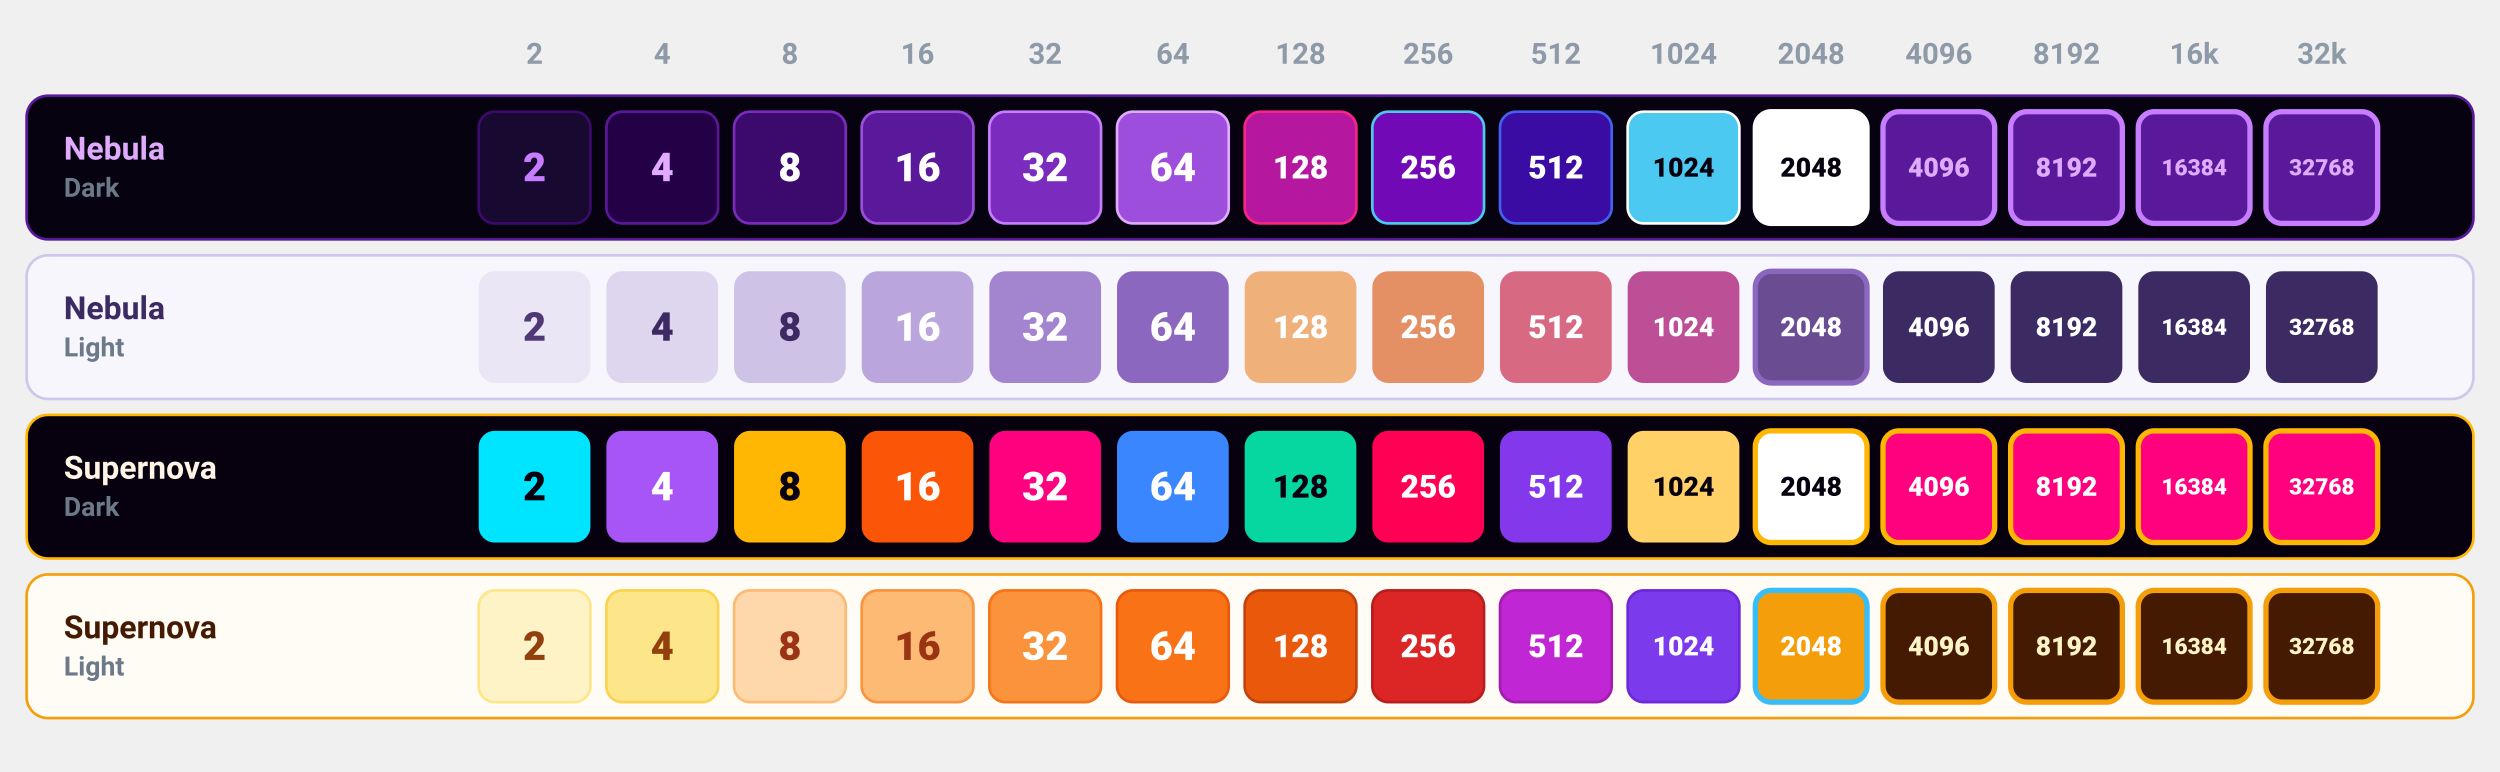
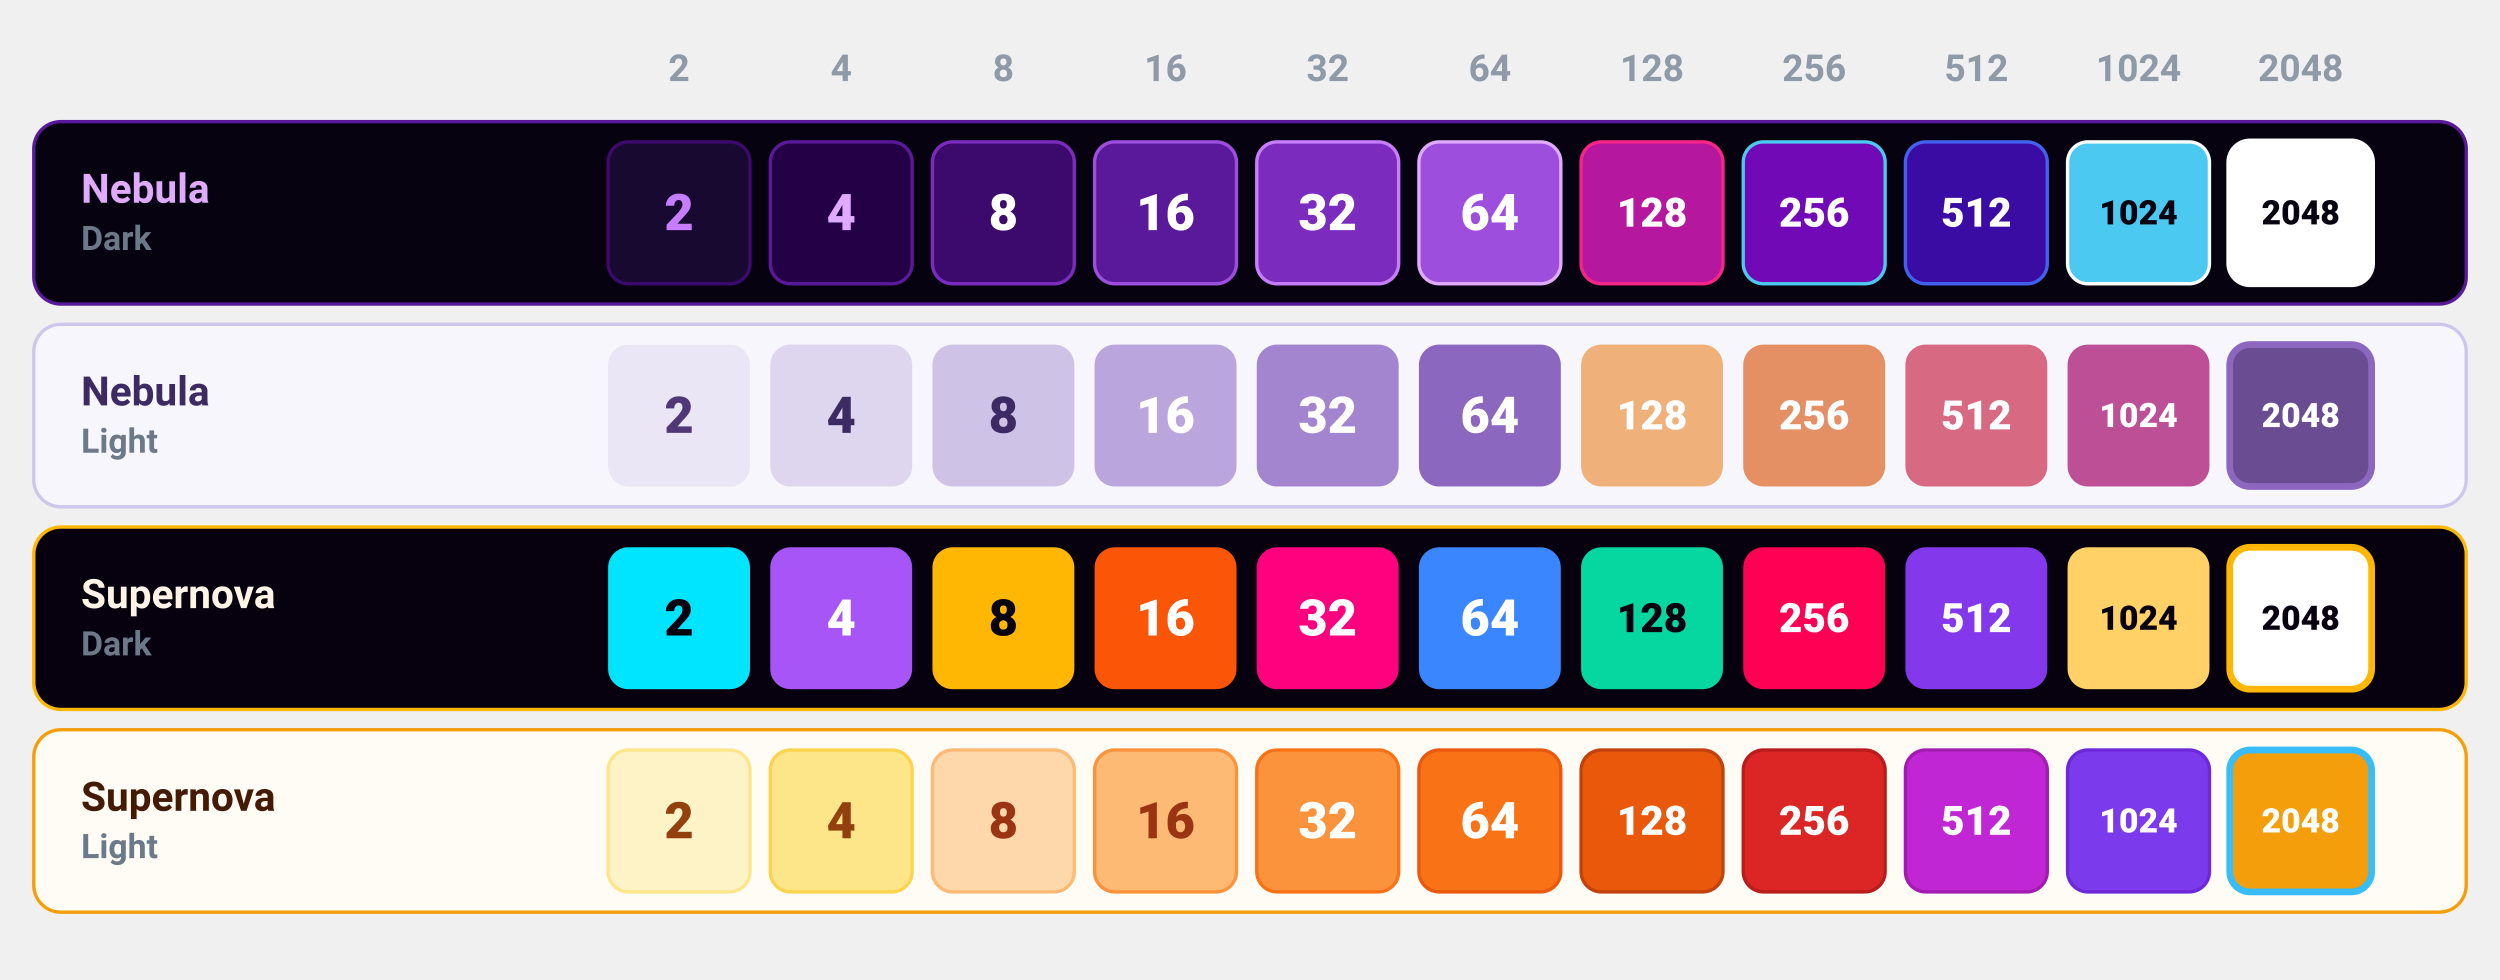
- <svg xmlns="http://www.w3.org/2000/svg" viewBox="0 0 940 290" width="100%" height="100%" style="background:#0a0c0e; font-family:-apple-system, BlinkMacSystemFont, 'Segoe UI', Roboto, sans-serif;">
+ <svg xmlns="http://www.w3.org/2000/svg" viewBox="0 0 740 290" width="100%" height="100%" style="background:#0a0c0e; font-family:-apple-system, BlinkMacSystemFont, 'Segoe UI', Roboto, sans-serif;">
  <style>
    .hdr { fill:#8e9aa8; font-size:11px; font-weight:700; text-anchor:middle; }
    .lbl { font-size:12px; font-weight:700; }
    .sub { font-size:10px; font-weight:600; fill:#6c7989; }
    .val { font-weight:800; text-anchor:middle; dominant-baseline:central; }
-     .v2 { font-size:15px; } .v3 { font-size:12px; } .v4 { font-size:10px; } .v5 { font-size:8.5px; }
+     .v2 { font-size:15px; } .v3 { font-size:12px; } .v4 { font-size:10px; }
  </style>
  <g transform="translate(180, 24)">
    <text x="21" class="hdr">2</text>
    <text x="69" class="hdr">4</text>
    <text x="117" class="hdr">8</text>
    <text x="165" class="hdr">16</text>
    <text x="213" class="hdr">32</text>
    <text x="261" class="hdr">64</text>
    <text x="309" class="hdr">128</text>
    <text x="357" class="hdr">256</text>
    <text x="405" class="hdr">512</text>
    <text x="453" class="hdr">1024</text>
    <text x="501" class="hdr">2048</text>
-     <text x="549" class="hdr">4096</text>
-     <text x="597" class="hdr">8192</text>
-     <text x="645" class="hdr">16k</text>
-     <text x="693" class="hdr">32k</text>
  </g>
  <g transform="translate(10, 36)">
-     <rect width="920" height="54" rx="8" fill="#06020f" stroke="#5a189a" stroke-width="1" />
+     <rect width="720" height="54" rx="8" fill="#06020f" stroke="#5a189a" stroke-width="1" />
    <text x="14" y="24" fill="#e0aaff" class="lbl">Nebula</text>
    <text x="14" y="38" class="sub">Dark</text>
    <g transform="translate(170, 6)">
      <rect x="0" width="42" height="42" rx="6" fill="#180930" stroke="#3c096c" />
      <text x="21" y="21" fill="#c77dff" class="val v2">2</text>
      <rect x="48" width="42" height="42" rx="6" fill="#240046" stroke="#5a189a" />
      <text x="69" y="21" fill="#e0aaff" class="val v2">4</text>
      <rect x="96" width="42" height="42" rx="6" fill="#3c096c" stroke="#7b2cbf" />
      <text x="117" y="21" fill="#ffffff" class="val v2">8</text>
      <rect x="144" width="42" height="42" rx="6" fill="#5a189a" stroke="#9d4edd" />
      <text x="165" y="21" fill="#ffffff" class="val v2">16</text>
      <rect x="192" width="42" height="42" rx="6" fill="#7b2cbf" stroke="#c77dff" />
      <text x="213" y="21" fill="#ffffff" class="val v2">32</text>
      <rect x="240" width="42" height="42" rx="6" fill="#9d4edd" stroke="#e0aaff" />
      <text x="261" y="21" fill="#ffffff" class="val v2">64</text>
      <rect x="288" width="42" height="42" rx="6" fill="#b5179e" stroke="#f72585" />
      <text x="309" y="21" fill="#ffffff" class="val v3">128</text>
      <rect x="336" width="42" height="42" rx="6" fill="#7209b7" stroke="#4cc9f0" />
      <text x="357" y="21" fill="#ffffff" class="val v3">256</text>
      <rect x="384" width="42" height="42" rx="6" fill="#3a0ca3" stroke="#4361ee" />
      <text x="405" y="21" fill="#ffffff" class="val v3">512</text>
      <rect x="432" width="42" height="42" rx="6" fill="#4cc9f0" stroke="#ffffff" />
      <text x="453" y="21" fill="#06020f" class="val v4">1024</text>
      <rect x="480" width="42" height="42" rx="6" fill="#ffffff" stroke="#ffffff" stroke-width="2" />
      <text x="501" y="21" fill="#06020f" class="val v4">2048</text>
-       <rect x="528" width="42" height="42" rx="6" fill="#5a189a" stroke="#c77dff" stroke-width="2" />
-       <text x="549" y="21" fill="#e0aaff" class="val v4">4096</text>
-       <rect x="576" width="42" height="42" rx="6" fill="#5a189a" stroke="#c77dff" stroke-width="2" />
-       <text x="597" y="21" fill="#e0aaff" class="val v4">8192</text>
-       <rect x="624" width="42" height="42" rx="6" fill="#5a189a" stroke="#c77dff" stroke-width="2" />
-       <text x="645" y="21" fill="#e0aaff" class="val v5">16384</text>
-       <rect x="672" width="42" height="42" rx="6" fill="#5a189a" stroke="#c77dff" stroke-width="2" />
-       <text x="693" y="21" fill="#e0aaff" class="val v5">32768</text>
    </g>
  </g>
  <g transform="translate(10, 96)">
-     <rect width="920" height="54" rx="8" fill="#f7f6fc" stroke="#cec7eb" stroke-width="1" />
+     <rect width="720" height="54" rx="8" fill="#f7f6fc" stroke="#cec7eb" stroke-width="1" />
    <text x="14" y="24" fill="#3c2a63" class="lbl">Nebula</text>
    <text x="14" y="38" class="sub">Light</text>
    <g transform="translate(170, 6)">
      <rect x="0" width="42" height="42" rx="6" fill="#eae6f5" />
      <text x="21" y="21" fill="#503775" class="val v2">2</text>
      <rect x="48" width="42" height="42" rx="6" fill="#ddd6ee" />
      <text x="69" y="21" fill="#3c2a63" class="val v2">4</text>
      <rect x="96" width="42" height="42" rx="6" fill="#cec2e7" />
      <text x="117" y="21" fill="#3c2a63" class="val v2">8</text>
      <rect x="144" width="42" height="42" rx="6" fill="#baa6dd" />
      <text x="165" y="21" fill="#ffffff" class="val v2">16</text>
      <rect x="192" width="42" height="42" rx="6" fill="#a385cf" />
      <text x="213" y="21" fill="#ffffff" class="val v2">32</text>
      <rect x="240" width="42" height="42" rx="6" fill="#8c67c0" />
      <text x="261" y="21" fill="#ffffff" class="val v2">64</text>
      <rect x="288" width="42" height="42" rx="6" fill="#efb07a" />
      <text x="309" y="21" fill="#ffffff" class="val v3">128</text>
      <rect x="336" width="42" height="42" rx="6" fill="#e58f65" />
      <text x="357" y="21" fill="#ffffff" class="val v3">256</text>
      <rect x="384" width="42" height="42" rx="6" fill="#d76a82" />
      <text x="405" y="21" fill="#ffffff" class="val v3">512</text>
      <rect x="432" width="42" height="42" rx="6" fill="#bd4f97" />
      <text x="453" y="21" fill="#ffffff" class="val v4">1024</text>
      <rect x="480" width="42" height="42" rx="6" fill="#6a4c93" stroke="#8c67c0" stroke-width="2" />
      <text x="501" y="21" fill="#ffffff" class="val v4">2048</text>
-       <rect x="528" width="42" height="42" rx="6" fill="#3c2a63" />
-       <text x="549" y="21" fill="#ffffff" class="val v4">4096</text>
-       <rect x="576" width="42" height="42" rx="6" fill="#3c2a63" />
-       <text x="597" y="21" fill="#ffffff" class="val v4">8192</text>
-       <rect x="624" width="42" height="42" rx="6" fill="#3c2a63" />
-       <text x="645" y="21" fill="#ffffff" class="val v5">16384</text>
-       <rect x="672" width="42" height="42" rx="6" fill="#3c2a63" />
-       <text x="693" y="21" fill="#ffffff" class="val v5">32768</text>
    </g>
  </g>
  <g transform="translate(10, 156)">
-     <rect width="920" height="54" rx="8" fill="#07010f" stroke="#ffb703" stroke-width="1" />
+     <rect width="720" height="54" rx="8" fill="#07010f" stroke="#ffb703" stroke-width="1" />
    <text x="14" y="24" fill="#fff4e6" class="lbl">Supernova</text>
    <text x="14" y="38" class="sub">Dark</text>
    <g transform="translate(170, 6)">
      <rect x="0" width="42" height="42" rx="6" fill="#00e5ff" />
      <text x="21" y="21" fill="#07010f" class="val v2">2</text>
      <rect x="48" width="42" height="42" rx="6" fill="#a855f7" />
      <text x="69" y="21" fill="#ffffff" class="val v2">4</text>
      <rect x="96" width="42" height="42" rx="6" fill="#ffb703" />
      <text x="117" y="21" fill="#07010f" class="val v2">8</text>
      <rect x="144" width="42" height="42" rx="6" fill="#fb5607" />
      <text x="165" y="21" fill="#ffffff" class="val v2">16</text>
      <rect x="192" width="42" height="42" rx="6" fill="#ff007f" />
      <text x="213" y="21" fill="#ffffff" class="val v2">32</text>
      <rect x="240" width="42" height="42" rx="6" fill="#3a86ff" />
      <text x="261" y="21" fill="#ffffff" class="val v2">64</text>
      <rect x="288" width="42" height="42" rx="6" fill="#06d6a0" />
      <text x="309" y="21" fill="#07010f" class="val v3">128</text>
      <rect x="336" width="42" height="42" rx="6" fill="#ff0054" />
      <text x="357" y="21" fill="#ffffff" class="val v3">256</text>
      <rect x="384" width="42" height="42" rx="6" fill="#8338ec" />
      <text x="405" y="21" fill="#ffffff" class="val v3">512</text>
      <rect x="432" width="42" height="42" rx="6" fill="#ffd166" />
      <text x="453" y="21" fill="#07010f" class="val v4">1024</text>
      <rect x="480" width="42" height="42" rx="6" fill="#ffffff" stroke="#ffb703" stroke-width="2" />
      <text x="501" y="21" fill="#07010f" class="val v4">2048</text>
-       <rect x="528" width="42" height="42" rx="6" fill="#ff007f" stroke="#ffb703" stroke-width="2" />
-       <text x="549" y="21" fill="#ffffff" class="val v4">4096</text>
-       <rect x="576" width="42" height="42" rx="6" fill="#ff007f" stroke="#ffb703" stroke-width="2" />
-       <text x="597" y="21" fill="#ffffff" class="val v4">8192</text>
-       <rect x="624" width="42" height="42" rx="6" fill="#ff007f" stroke="#ffb703" stroke-width="2" />
-       <text x="645" y="21" fill="#ffffff" class="val v5">16384</text>
-       <rect x="672" width="42" height="42" rx="6" fill="#ff007f" stroke="#ffb703" stroke-width="2" />
-       <text x="693" y="21" fill="#ffffff" class="val v5">32768</text>
    </g>
  </g>
  <g transform="translate(10, 216)">
-     <rect width="920" height="54" rx="8" fill="#fffcf5" stroke="#f59e0b" stroke-width="1" />
+     <rect width="720" height="54" rx="8" fill="#fffcf5" stroke="#f59e0b" stroke-width="1" />
    <text x="14" y="24" fill="#451a03" class="lbl">Supernova</text>
    <text x="14" y="38" class="sub">Light</text>
    <g transform="translate(170, 6)">
      <rect x="0" width="42" height="42" rx="6" fill="#fef3c7" stroke="#fde68a" />
      <text x="21" y="21" fill="#92400e" class="val v2">2</text>
      <rect x="48" width="42" height="42" rx="6" fill="#fde68a" stroke="#fcd34d" />
      <text x="69" y="21" fill="#92400e" class="val v2">4</text>
      <rect x="96" width="42" height="42" rx="6" fill="#fed7aa" stroke="#fdba74" />
      <text x="117" y="21" fill="#9a3412" class="val v2">8</text>
      <rect x="144" width="42" height="42" rx="6" fill="#fdba74" stroke="#fb923c" />
      <text x="165" y="21" fill="#9a3412" class="val v2">16</text>
      <rect x="192" width="42" height="42" rx="6" fill="#fb923c" stroke="#f97316" />
      <text x="213" y="21" fill="#ffffff" class="val v2">32</text>
      <rect x="240" width="42" height="42" rx="6" fill="#f97316" stroke="#ea580c" />
      <text x="261" y="21" fill="#ffffff" class="val v2">64</text>
      <rect x="288" width="42" height="42" rx="6" fill="#ea580c" stroke="#c2410c" />
      <text x="309" y="21" fill="#ffffff" class="val v3">128</text>
      <rect x="336" width="42" height="42" rx="6" fill="#dc2626" stroke="#b91c1c" />
      <text x="357" y="21" fill="#ffffff" class="val v3">256</text>
      <rect x="384" width="42" height="42" rx="6" fill="#c026d3" stroke="#a21caf" />
      <text x="405" y="21" fill="#ffffff" class="val v3">512</text>
      <rect x="432" width="42" height="42" rx="6" fill="#7c3aed" stroke="#6d28d9" />
      <text x="453" y="21" fill="#ffffff" class="val v4">1024</text>
      <rect x="480" width="42" height="42" rx="6" fill="#f59e0b" stroke="#38bdf8" stroke-width="2" />
      <text x="501" y="21" fill="#ffffff" class="val v4">2048</text>
-       <rect x="528" width="42" height="42" rx="6" fill="#451a03" stroke="#f59e0b" stroke-width="2" />
-       <text x="549" y="21" fill="#fef3c7" class="val v4">4096</text>
-       <rect x="576" width="42" height="42" rx="6" fill="#451a03" stroke="#f59e0b" stroke-width="2" />
-       <text x="597" y="21" fill="#fef3c7" class="val v4">8192</text>
-       <rect x="624" width="42" height="42" rx="6" fill="#451a03" stroke="#f59e0b" stroke-width="2" />
-       <text x="645" y="21" fill="#fef3c7" class="val v5">16384</text>
-       <rect x="672" width="42" height="42" rx="6" fill="#451a03" stroke="#f59e0b" stroke-width="2" />
-       <text x="693" y="21" fill="#fef3c7" class="val v5">32768</text>
    </g>
  </g>
</svg>
